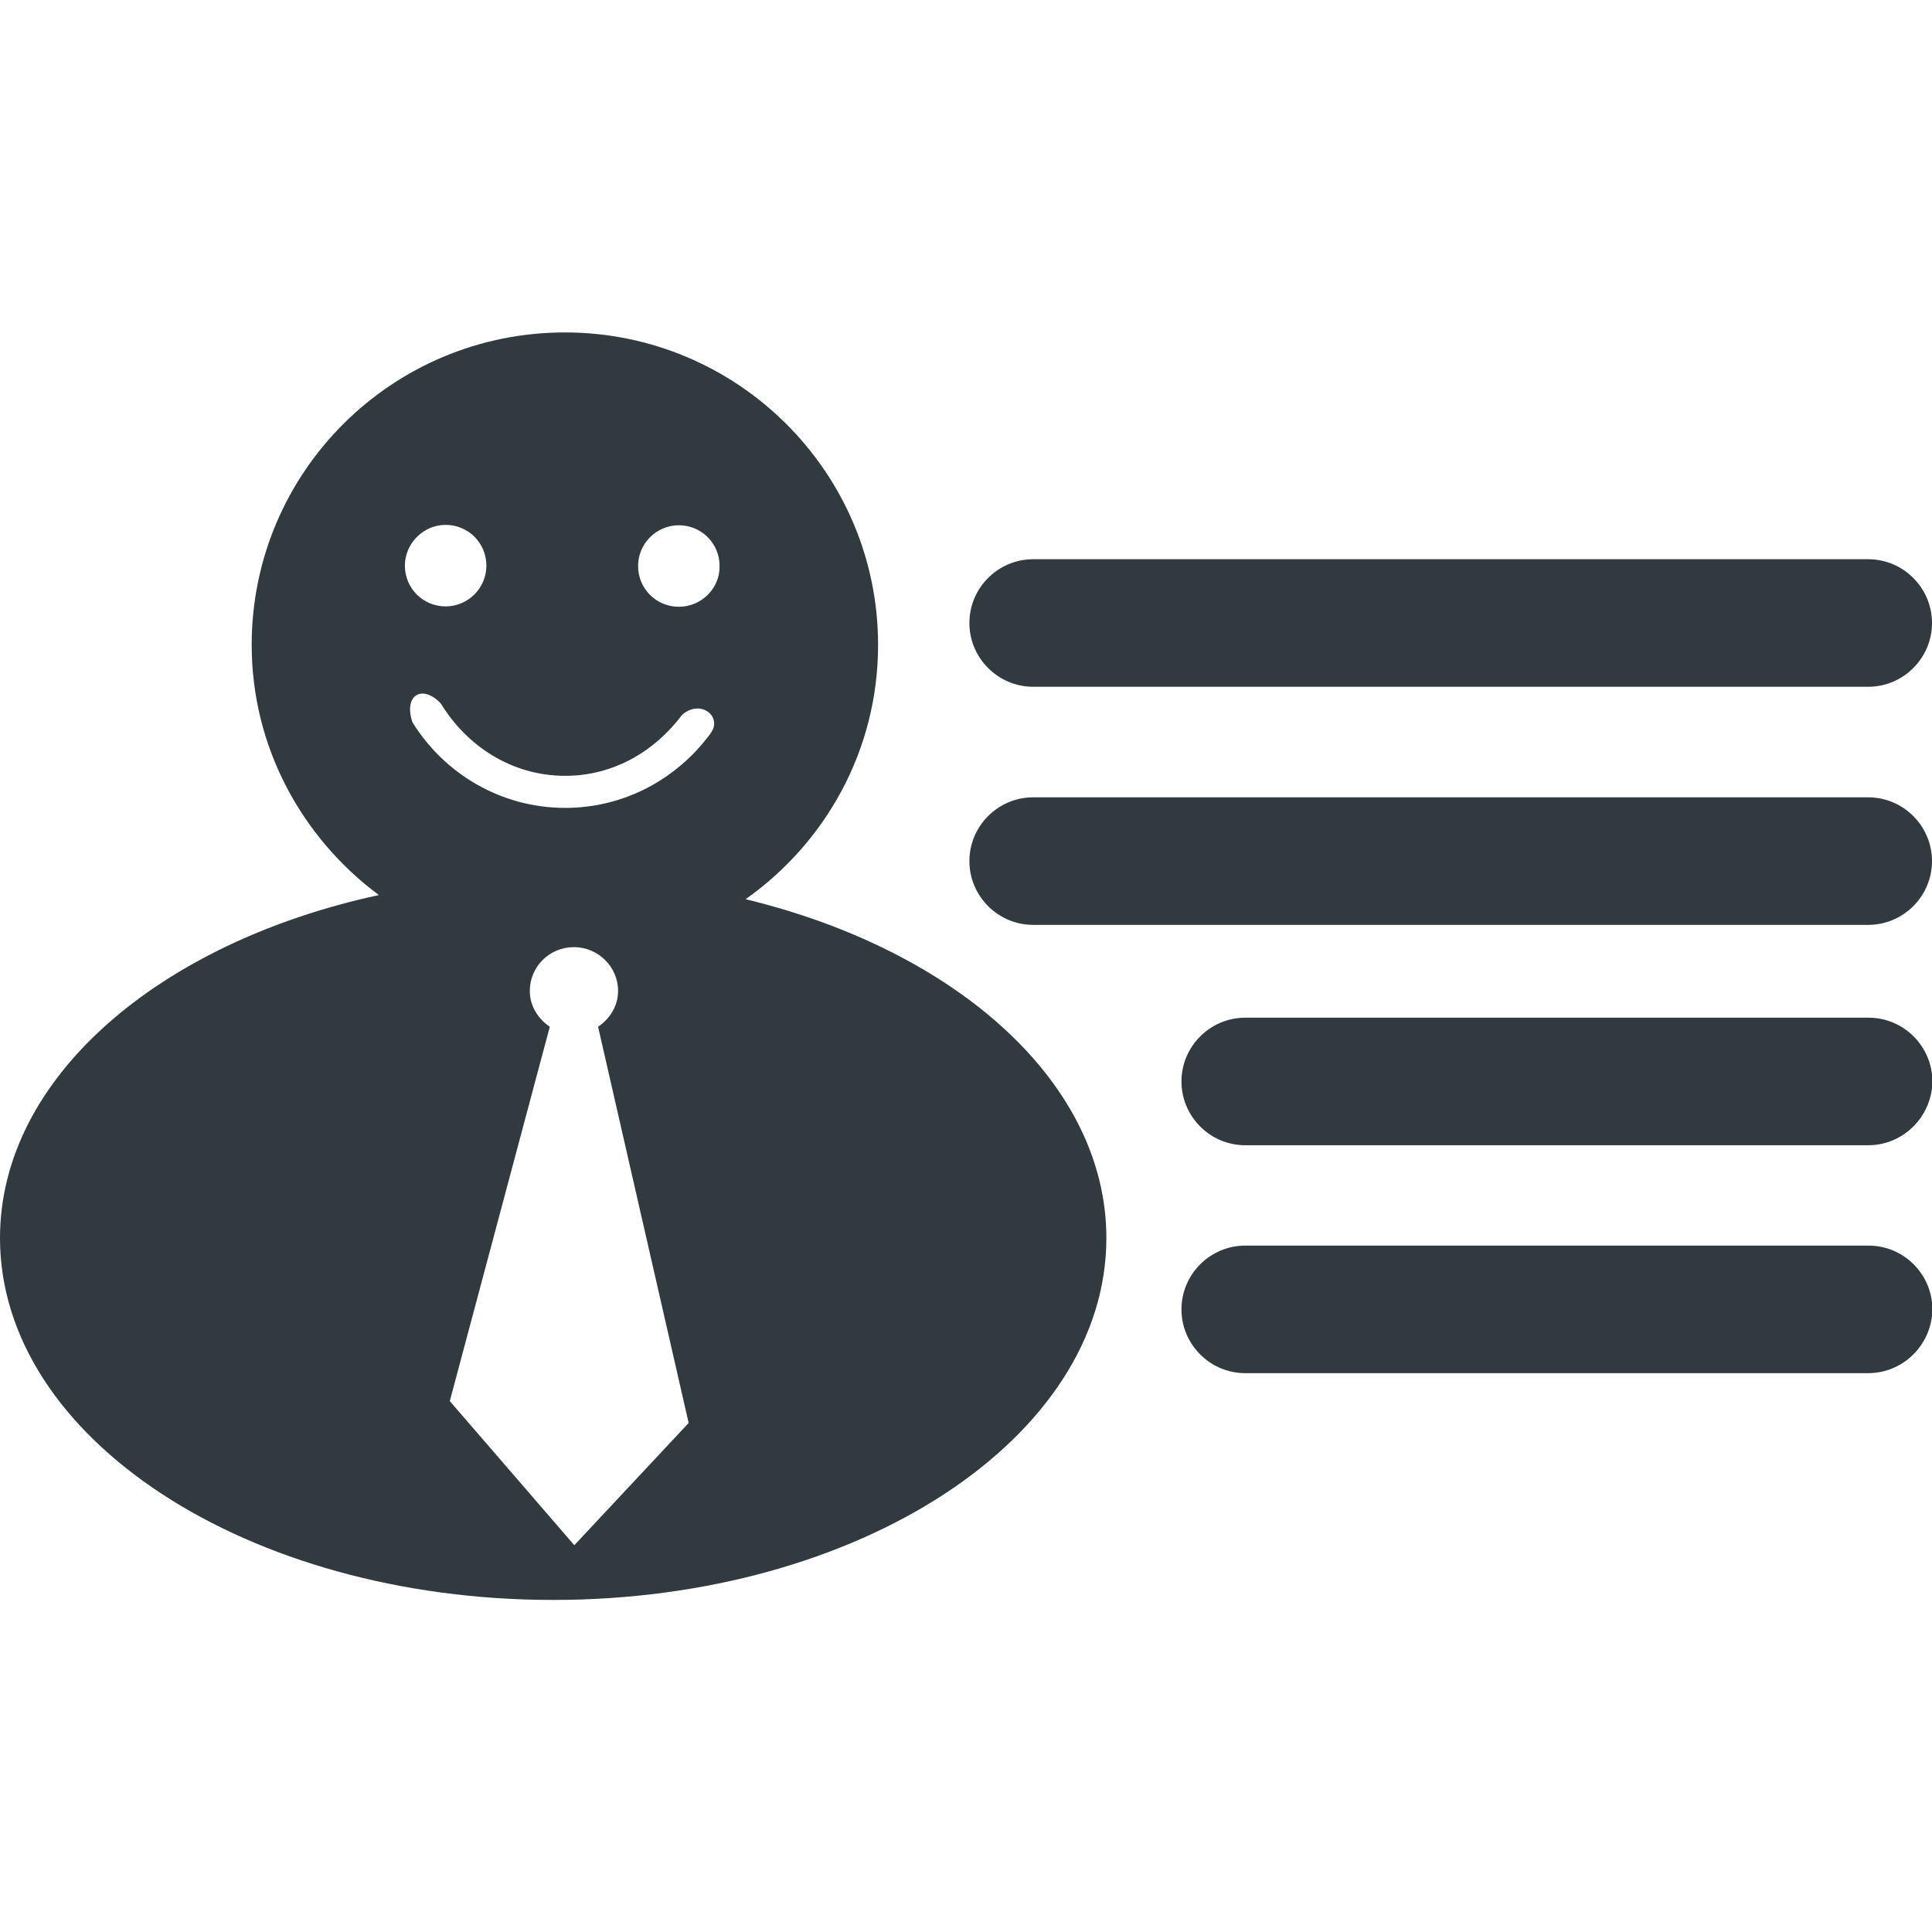
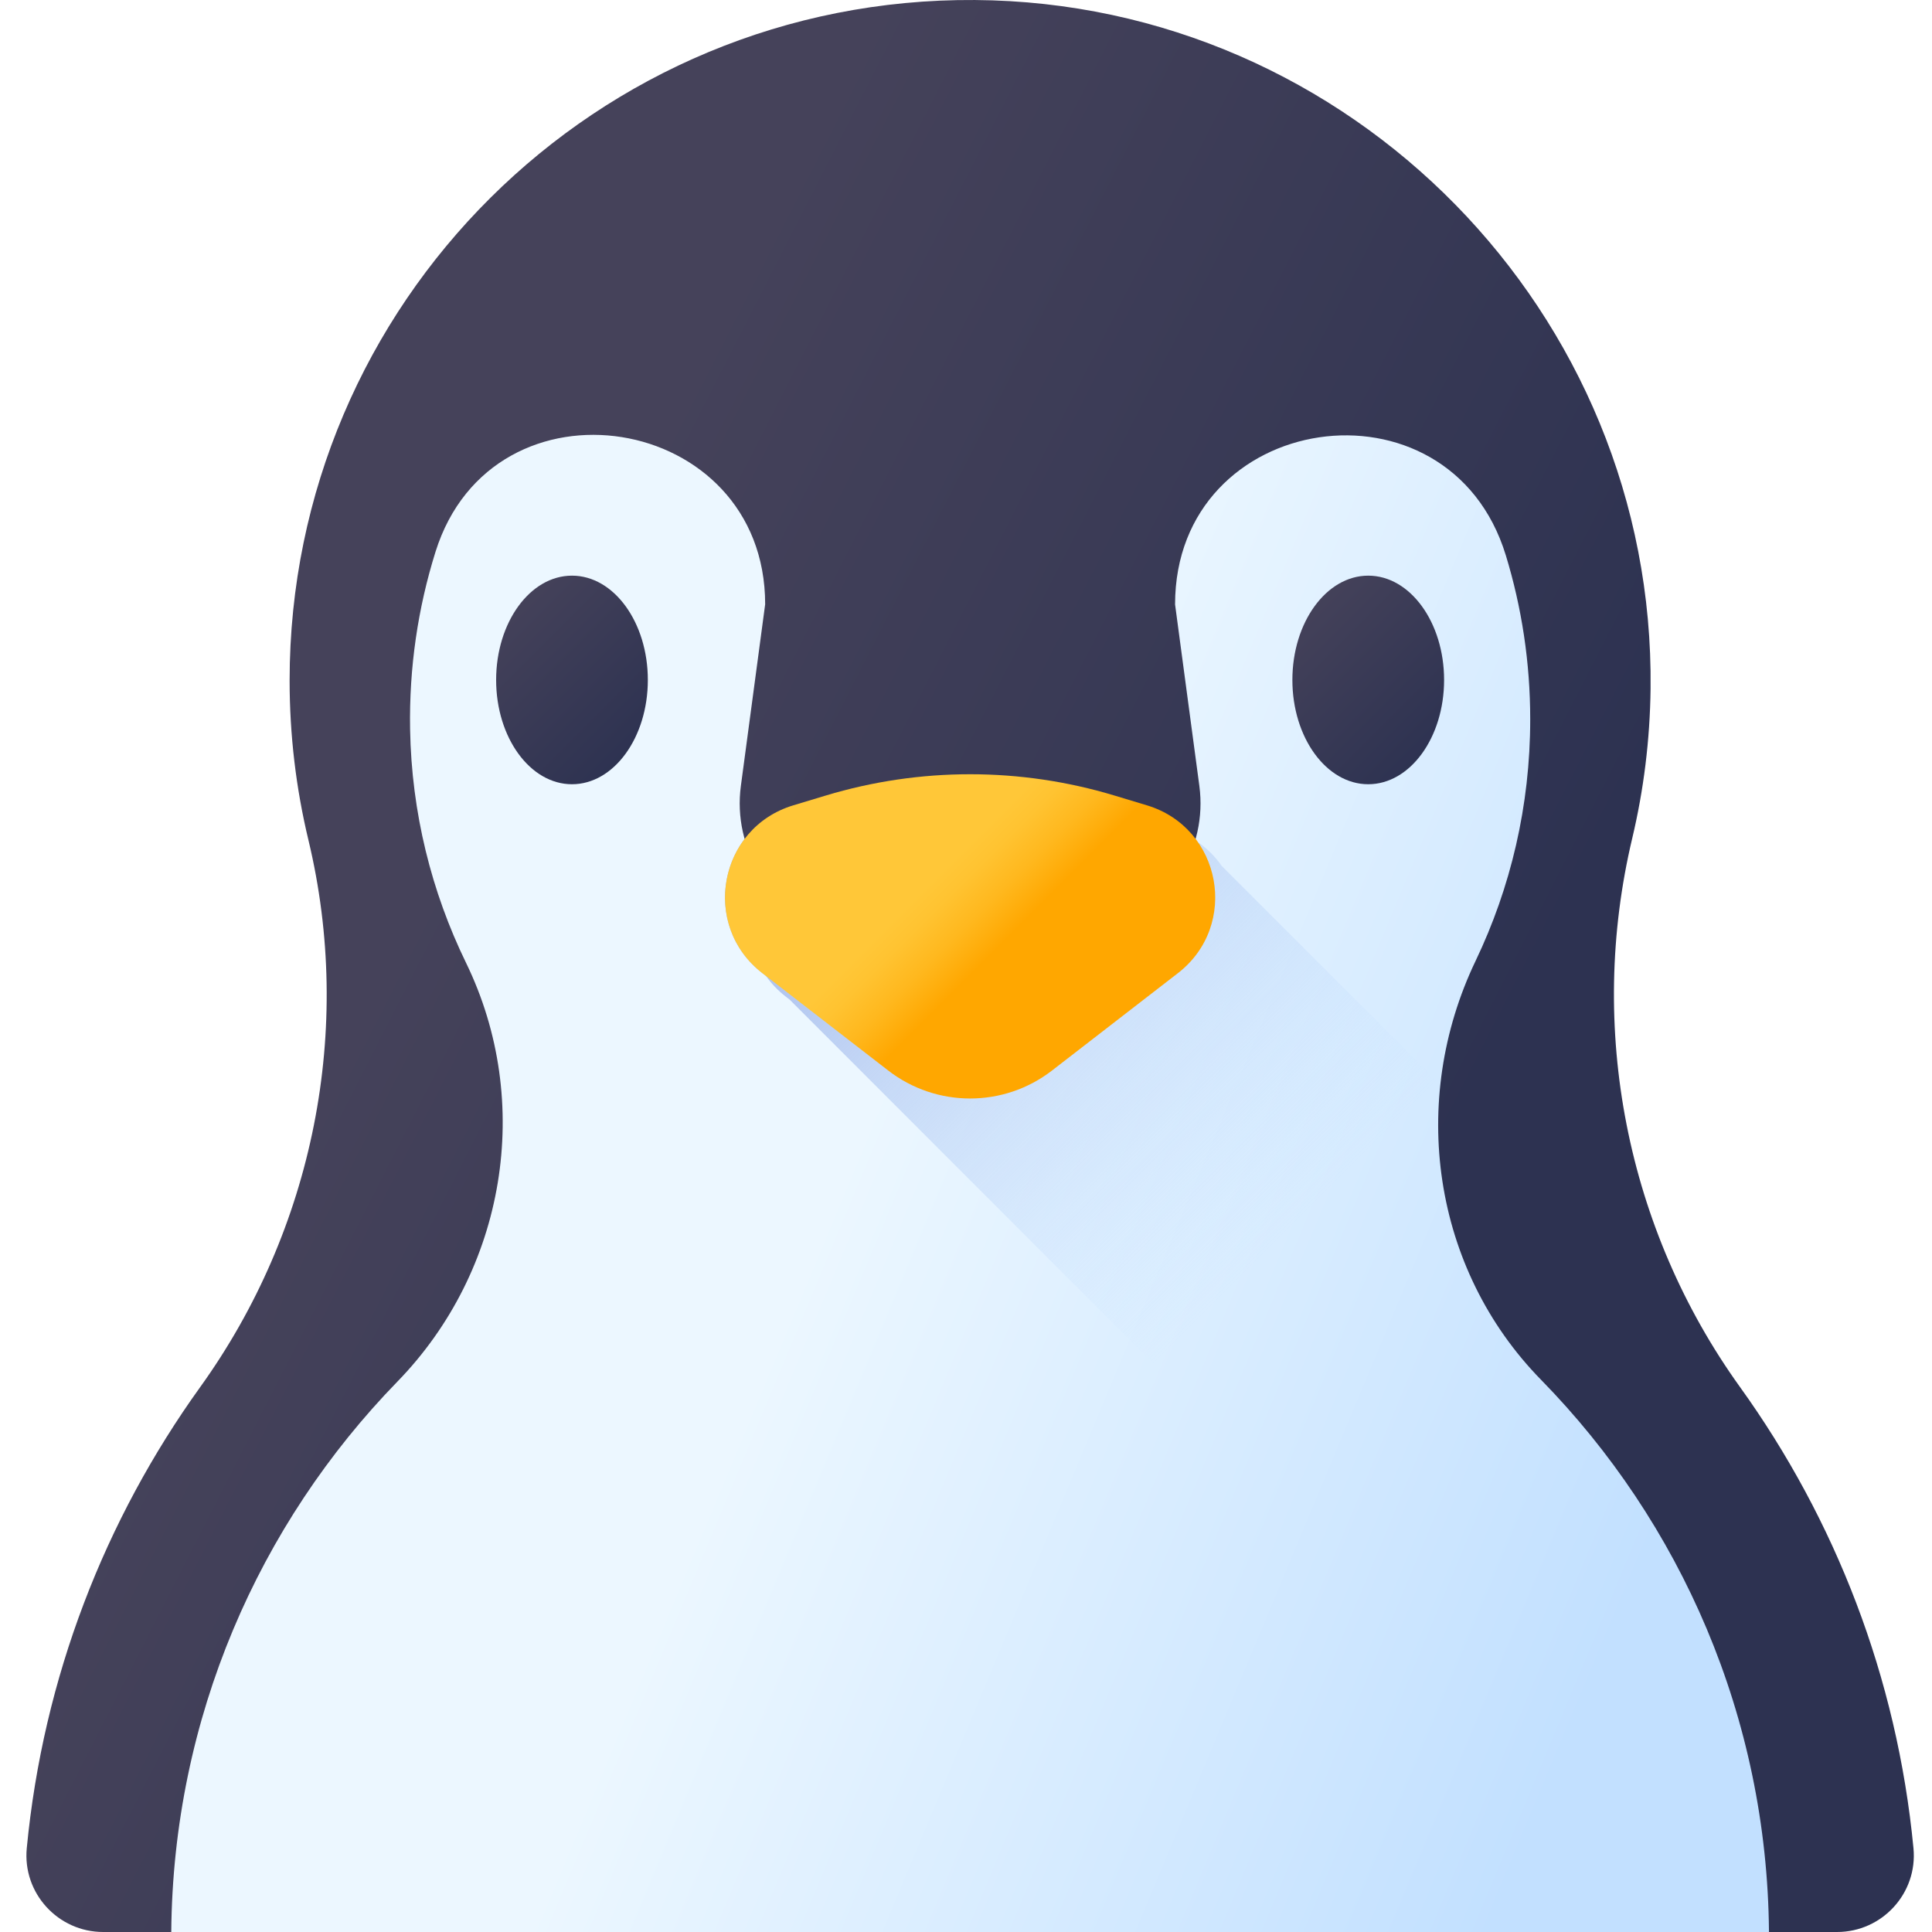
- <svg xmlns="http://www.w3.org/2000/svg" enable-background="new 0 0 512 512" id="Layer_1" version="1.1" viewBox="0 0 512 512" width="80px" height="80px" xml:space="preserve">
-   <g>
-     <path d="M197.6,238.3c21.2-15,35.1-39.5,35.1-67.4c0-45.7-37.2-82.8-83-82.8c-45.9,0-83,37.1-83,82.8   c0,27.2,13.4,51.2,33.7,66.3C42.1,249.8,0,285.7,0,328.1c0,53,65.6,95.9,146.6,95.9s146.6-42.9,146.6-95.9   C293.2,286.9,253.4,251.8,197.6,238.3z M118.1,139.1c6,0,10.8,4.8,10.8,10.8c0,6-4.9,10.8-10.8,10.8c-6,0-10.8-4.8-10.8-10.8   C107.3,144,112.2,139.1,118.1,139.1z M152.2,409.5l-33-38.2l26.5-99.2c-3.1-2.1-5.3-5.5-5.3-9.5c0-6.4,5.2-11.6,11.7-11.6   c6.4,0,11.7,5.2,11.7,11.6c0,4-2.2,7.4-5.3,9.5l24,105L152.2,409.5z M188.2,194.5c-8.7,11.8-22.6,19.6-38.4,19.6   c-17.1,0-32.1-9.1-40.5-22.7c-2.4-7.1,2.5-10.2,7.5-5c6.9,11.3,18.8,19.2,33,19.2c12.9,0,23.8-6.6,31-16.2   C185.8,185.1,191.7,190.1,188.2,194.5z M179.9,160.8c-6,0-10.8-4.8-10.8-10.8c0-6,4.9-10.8,10.8-10.8c6,0,10.8,4.8,10.8,10.8   C190.8,155.9,185.9,160.8,179.9,160.8z" fill="#303A3F" />
-     <g>
-       <path d="M495.1,182H273.8c-9.3,0-16.9-7.6-16.9-16.9v0c0-9.3,7.6-16.9,16.9-16.9h221.3c9.3,0,16.9,7.6,16.9,16.9v0    C512,174.4,504.4,182,495.1,182z" fill="#303A3F" />
-       <path d="M495.1,245.1H273.8c-9.3,0-16.9-7.6-16.9-16.9v0c0-9.3,7.6-16.9,16.9-16.9h221.3c9.3,0,16.9,7.6,16.9,16.9    v0C512,237.5,504.4,245.1,495.1,245.1z" fill="#303A3F" />
-       <path d="M495.1,303.5H330c-9.3,0-16.9-7.6-16.9-16.9v0c0-9.3,7.6-16.9,16.9-16.9h165.2c9.3,0,16.9,7.6,16.9,16.9v0    C512,295.9,504.4,303.5,495.1,303.5z" fill="#303A3F" />
-       <path d="M495.1,363.9H330c-9.3,0-16.9-7.6-16.9-16.9v0c0-9.3,7.6-16.9,16.9-16.9h165.2c9.3,0,16.9,7.6,16.9,16.9v0    C512,356.3,504.4,363.9,495.1,363.9z" fill="#303A3F" />
-     </g>
-   </g>
+ <svg xmlns="http://www.w3.org/2000/svg" xmlns:xlink="http://www.w3.org/1999/xlink" height="80px" viewBox="-6 0 511 512" width="80px">
+   <linearGradient id="a">
+     <stop offset="0" stop-color="#45425a" />
+     <stop offset="1" stop-color="#2d3251" />
+   </linearGradient>
+   <linearGradient id="b" gradientUnits="userSpaceOnUse" x1="106.969" x2="352.161" xlink:href="#a" y1="231.524" y2="356.844" />
+   <linearGradient id="c" gradientUnits="userSpaceOnUse" x1="213.02" x2="431.373" y1="319.47" y2="410.681">
+     <stop offset="0" stop-color="#ecf7ff" />
+     <stop offset="1" stop-color="#c2e0ff" />
+   </linearGradient>
+   <linearGradient id="d" gradientUnits="userSpaceOnUse" x1="126.166" x2="163.353" xlink:href="#a" y1="161.276" y2="198.463" />
+   <linearGradient id="e" gradientUnits="userSpaceOnUse" x1="337.18" x2="374.367" xlink:href="#a" y1="161.276" y2="198.463" />
+   <linearGradient id="f" gradientUnits="userSpaceOnUse" x1="337.207" x2="213.865" y1="324.369" y2="201.026">
+     <stop offset=".003" stop-color="#c2e0ff" stop-opacity="0" />
+     <stop offset=".076" stop-color="#bfdcfd" stop-opacity=".075" />
+     <stop offset="1" stop-color="#9eb2e7" />
+   </linearGradient>
+   <linearGradient id="g" gradientUnits="userSpaceOnUse" x1="243.377" x2="261.018" y1="230.528" y2="248.169">
+     <stop offset="0" stop-color="#ffc738" />
+     <stop offset=".245" stop-color="#ffc331" />
+     <stop offset=".599" stop-color="#ffb81e" />
+     <stop offset="1" stop-color="#ffa700" />
+   </linearGradient>
+   <path d="m20.855 512h459.473c11.965 0 21.402-10.285 20.262-22.199-4.348-45.336-20.75-87.152-45.957-122.203-30.16-41.938-40.516-95.172-28.578-145.426 3.031-12.758 4.707-26.043 4.863-39.695 1.156-99.5-79.523-181.773-179.031-182.473-100.195-.703-181.637 80.305-181.637 180.336 0 14.555 1.727 28.707 4.98 42.262 12.027 50.074 1.387 103.188-28.684 145-25.207 35.055-41.605 76.867-45.953 122.199-1.141 11.914 8.297 22.199 20.262 22.199zm0 0" fill="url(#b)" />
+   <path d="m401.887 365.652c-28.789-29.41-35.117-73.879-17.344-110.996 9.285-19.383 14.48-41.094 14.48-64.02 0-15.129-2.262-29.73-6.469-43.484-15.066-49.238-87.648-38.453-87.648 13.039l6.434 48.082c2.227 16.641-7.75 32.496-23.715 37.691l-11.758 3.824c-16.426 5.344-34.125 5.344-50.551 0l-11.762-3.828c-15.961-5.191-25.938-21.043-23.715-37.684l6.438-48.133c0-50.984-72.156-62.531-87.375-13.871-4.633 14.805-7.004 30.605-6.723 47 .387 22.113 5.672 43.082 14.82 61.871 17.988 36.965 10.496 81.52-18.172 110.984-36.723 37.75-59.48 89.152-59.941 145.871h423.41c-.465-56.961-23.414-108.555-60.41-146.348zm0 0" fill="url(#c)" />
+   <path d="m165.184 180.195c0-15.266-8.996-27.641-20.102-27.641-11.102 0-20.102 12.375-20.102 27.641 0 15.262 9 27.637 20.102 27.637 11.105 0 20.102-12.375 20.102-27.637zm0 0" fill="url(#d)" />
+   <path d="m376.199 180.195c0-15.266-9-27.641-20.102-27.641-11.102 0-20.102 12.375-20.102 27.641 0 15.262 9 27.637 20.102 27.637 11.102 0 20.102-12.375 20.102-27.637zm0 0" fill="url(#e)" />
+   <path d="m401.887 365.652c-20.641-21.086-29.73-49.914-26.676-78.227l-57.973-57.973c-1.66-2.398-3.762-4.535-6.273-6.273-.203-.297-.434-.574-.648-.859-3.078 10.895-11.363 19.957-22.691 23.645l-11.758 3.824c-16.426 5.344-34.125 5.344-50.555 0l-11.758-3.828c-11.34-3.688-19.629-12.766-22.699-23.676-7.934 10.445-7.148 26.465 4.664 35.602l.969.75c1.426 2.016 3.184 3.883 5.309 5.527l.965.746 246.887 247.09h12.648c-.465-56.961-23.414-108.555-60.41-146.348zm0 0" fill="url(#f)" />
+   <path d="m228.883 283.695-33.363-25.805c-16.355-12.652-11.582-38.492 8.211-44.469l8.559-2.582c24.977-7.543 51.629-7.543 76.605 0l8.555 2.582c19.793 5.977 24.566 31.816 8.215 44.469l-33.363 25.805c-12.785 9.891-30.637 9.891-43.418 0zm0 0" fill="url(#g)" />
</svg>
